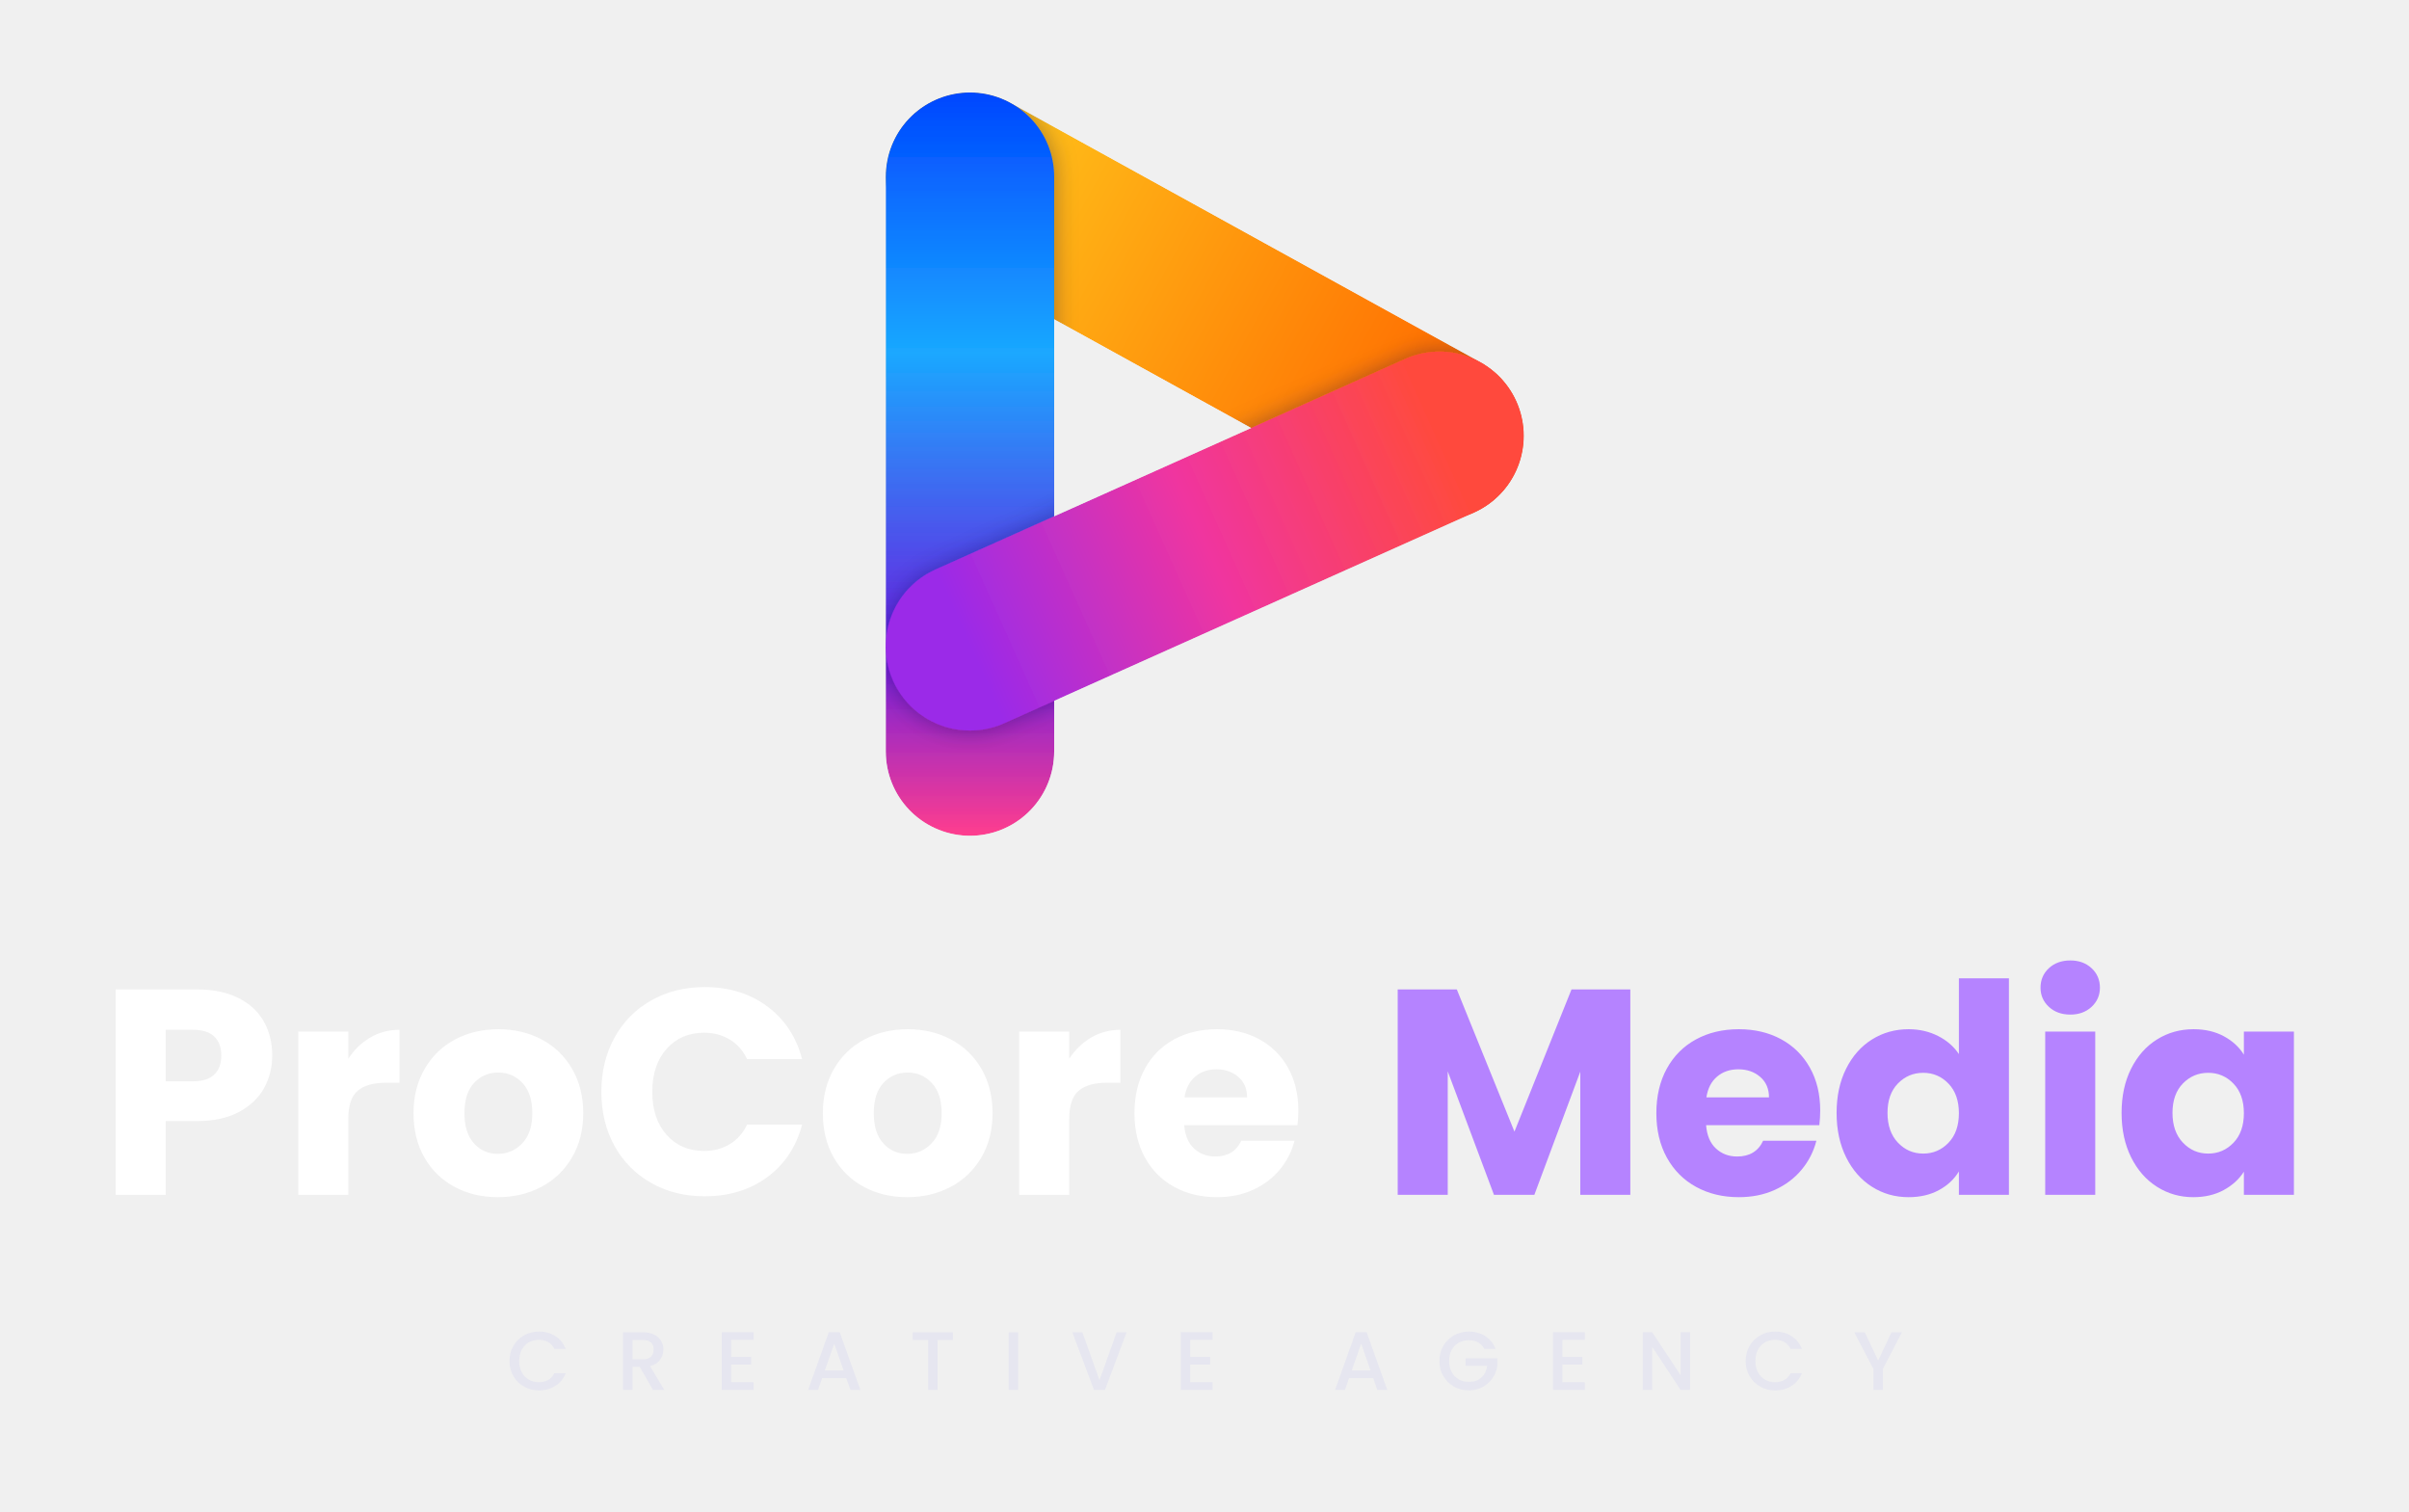
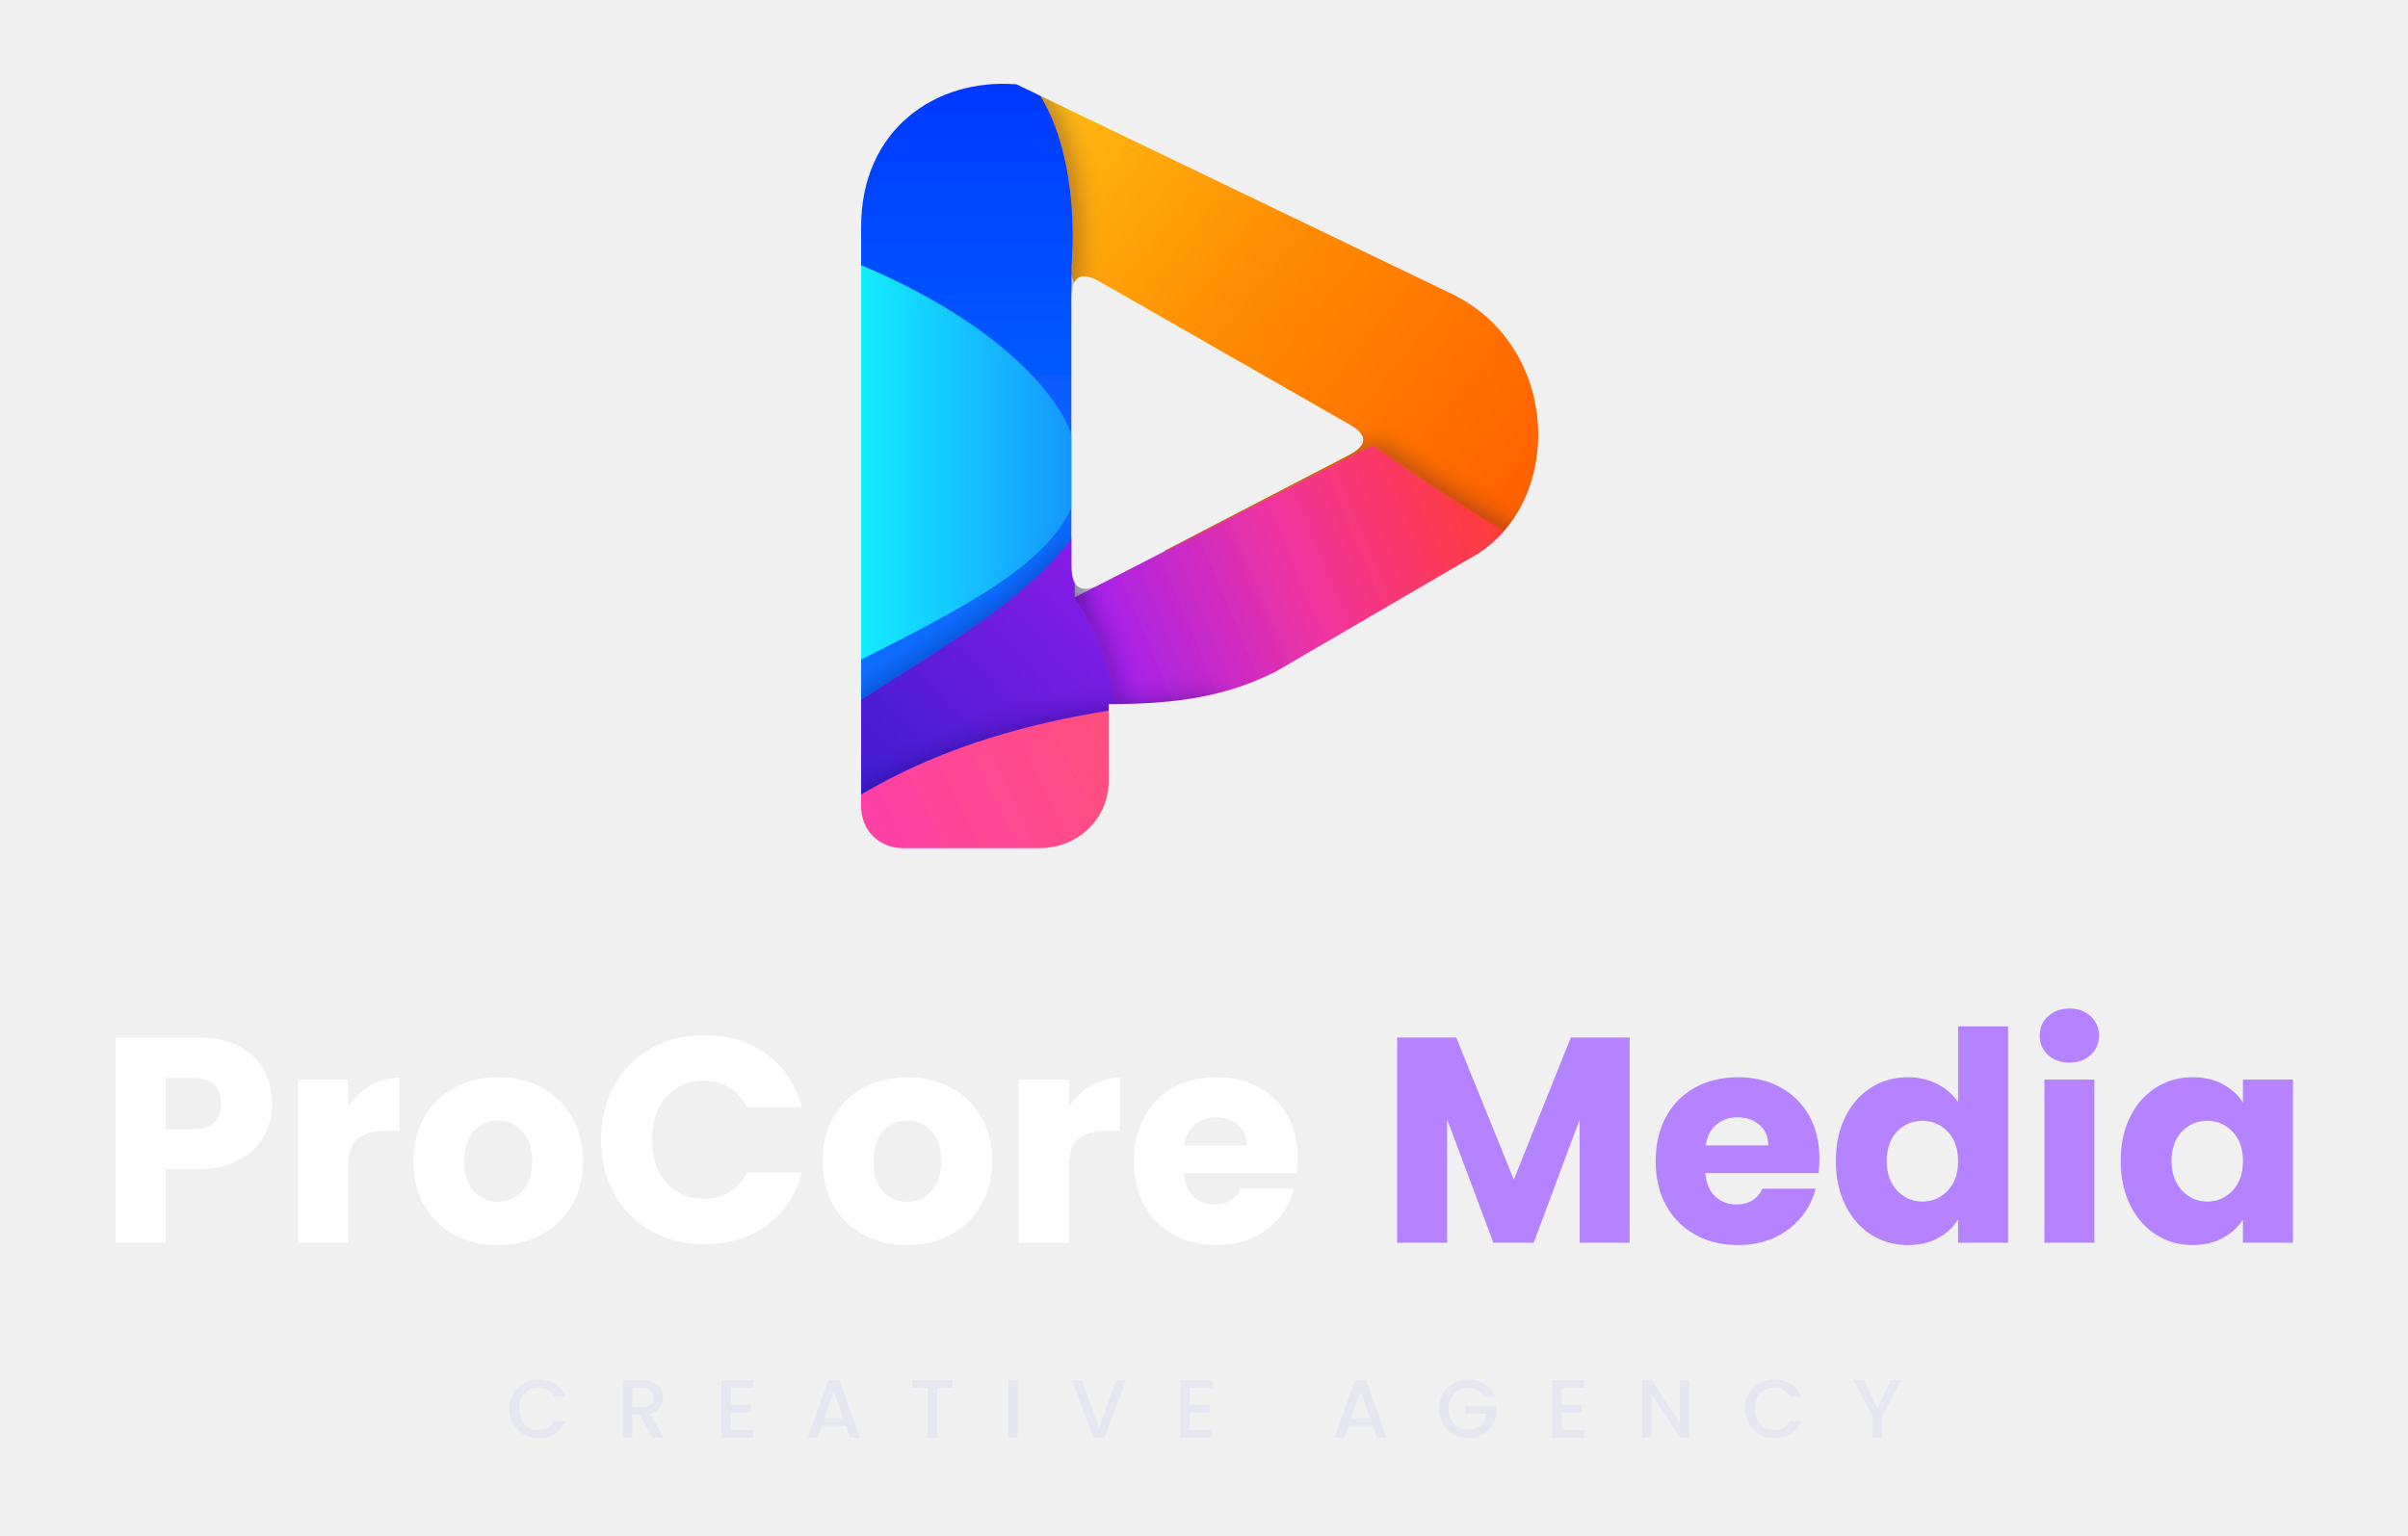
- <svg xmlns="http://www.w3.org/2000/svg" viewBox="0 0 988 620" width="988" height="620" role="img" aria-label="ProCore Media — Creative Agency">
+ <svg xmlns="http://www.w3.org/2000/svg" viewBox="0 0 988 630" width="988" height="630" role="img" aria-label="ProCore Media — Creative Agency">
  <defs>
-     <linearGradient id="dstem" gradientUnits="userSpaceOnUse" x1="0" y1="27" x2="0" y2="486">
-       <stop offset="0" stop-color="#0047FF" />
-       <stop offset=".35" stop-color="#1AA8FF" />
-       <stop offset=".75" stop-color="#6A1FE0" />
-       <stop offset="1" stop-color="#FF3D8E" />
+     <linearGradient id="dorange" gradientUnits="userSpaceOnUse" x1="120" y1="20" x2="460" y2="290">
+       <stop offset="0.00" stop-color="#FFC61A" />
+       <stop offset="0.50" stop-color="#FF8A00" />
+       <stop offset="1.00" stop-color="#FF5E00" />
    </linearGradient>
-     <linearGradient id="dtop" gradientUnits="userSpaceOnUse" x1="111" y1="79" x2="401" y2="239">
-       <stop offset="0" stop-color="#FFC21A" />
-       <stop offset="1" stop-color="#FF6A00" />
+     <linearGradient id="dred" gradientUnits="userSpaceOnUse" x1="450" y1="290" x2="200" y2="395">
+       <stop offset="0.00" stop-color="#FF3D2E" />
+       <stop offset="0.50" stop-color="#F2349E" />
+       <stop offset="1.00" stop-color="#A020F0" />
    </linearGradient>
-     <linearGradient id="dbot" gradientUnits="userSpaceOnUse" x1="401" y1="239" x2="111" y2="369">
-       <stop offset="0" stop-color="#FF4A3D" />
-       <stop offset=".5" stop-color="#F0359F" />
-       <stop offset="1" stop-color="#9B2BE8" />
+     <linearGradient id="dblue" gradientUnits="userSpaceOnUse" x1="0" y1="20" x2="0" y2="300">
+       <stop offset="0.00" stop-color="#0038FF" />
+       <stop offset="1.00" stop-color="#0A6CFF" />
+     </linearGradient>
+     <linearGradient id="dcyan" gradientUnits="userSpaceOnUse" x1="44" y1="0" x2="185" y2="0">
+       <stop offset="0.00" stop-color="#14ECFF" />
+       <stop offset="1.00" stop-color="#1590FF" />
+     </linearGradient>
+     <linearGradient id="dpurple" gradientUnits="userSpaceOnUse" x1="40" y1="470" x2="200" y2="320">
+       <stop offset="0.00" stop-color="#3A1CD0" />
+       <stop offset="1.00" stop-color="#8B1FE8" />
+     </linearGradient>
+     <linearGradient id="dpink" gradientUnits="userSpaceOnUse" x1="44" y1="494" x2="220" y2="410">
+       <stop offset="0.00" stop-color="#FF3FA8" />
+       <stop offset="1.00" stop-color="#FF5277" />
    </linearGradient>
    <filter id="dfold" filterUnits="userSpaceOnUse" x="0" y="0" width="512" height="512">
-       <feDropShadow dx="0" dy="0" stdDeviation="7" flood-color="#1A0A4A" flood-opacity=".35" />
+       <feDropShadow dx="2" dy="-1" stdDeviation="8" flood-color="#1A0A4A" flood-opacity=".38" />
    </filter>
    <mask id="dm" maskUnits="userSpaceOnUse" x="0" y="0" width="512" height="512">
-       <g stroke="#fff" stroke-width="104" stroke-linecap="round" stroke-linejoin="round" fill="none">
-         <path d="M111 79 L111 434" />
-         <path d="M111 79 L401 239" />
-         <path d="M401 239 L111 369" />
-       </g>
+       <path fill="#fff" fill-rule="evenodd" d="M44 110 C44 50 90 18 140 22 L410 152 C478 186 478 284 420 315 L300 385 C270 400 240 405 197 405 L197 452 C197 476 178 494 154 494 L70 494 C55 494 44 483 44 468 Z M174 154 Q174 134 191.4 143.9 L345.6 232.1 Q363 242 345.2 251.2 L191.8 330.8 Q174 340 174 320 Z" />
    </mask>
  </defs>
-   <g transform="translate(324.1 20) scale(0.6641)">
-     <g mask="url(#dm)">
-       <path d="M111 79 L401 239" stroke="url(#dtop)" stroke-width="104" stroke-linecap="round" fill="none" />
-       <path d="M111 79 L111 434" stroke="url(#dstem)" stroke-width="104" stroke-linecap="round" fill="none" filter="url(#dfold)" />
-       <path d="M401 239 L111 369" stroke="url(#dbot)" stroke-width="104" stroke-linecap="round" fill="none" filter="url(#dfold)" />
+   <g transform="translate(40.0 20.0) scale(1)">
+     <g transform="translate(284.1 0) scale(0.6641)">
+       <g mask="url(#dm)">
+         <path d="M0 0 L512 0 L512 512 L300 512 L174 140 Z" fill="url(#dorange)" />
+         <path d="M174 340 L360 245 C385 262 425 292 512 338 L512 512 L174 512 Z" fill="url(#dred)" filter="url(#dfold)" />
+         <path d="M0 0 L120 0 C165 15 178 80 174 134 L174 512 L0 512 Z" fill="url(#dblue)" filter="url(#dfold)" />
+         <path d="M0 118 C100 148 186 212 178 268 C172 320 92 352 0 400 Z" fill="url(#dcyan)" />
+         <path d="M0 432 C70 382 140 350 176 300 L176 340 C200 370 208 430 215 512 L0 512 Z" fill="url(#dpurple)" filter="url(#dfold)" />
+         <path d="M0 492 C60 442 140 410 262 402 L262 512 L0 512 Z" fill="url(#dpink)" filter="url(#dfold)" />
+       </g>
    </g>
+     <path transform="translate(0.0 490)" fill="#FFFFFF" d="M40.68 -30.24H27.96V0.0H7.44V-84.24H40.68Q50.76 -84.24 57.72 -80.76Q64.68 -77.28 68.16 -71.16Q71.64 -65.04 71.64 -57.12Q71.64 -49.8 68.28 -43.74Q64.92 -37.68 57.96 -33.96Q51.0 -30.24 40.68 -30.24ZM50.76 -57.12Q50.76 -62.16 47.88 -64.92Q45.0 -67.68 39.12 -67.68H27.96V-46.56H39.12Q45.0 -46.56 47.88 -49.32Q50.76 -52.08 50.76 -57.12Z M123.84 -67.68V-45.96H118.2Q110.52 -45.96 106.68 -42.66Q102.84 -39.36 102.84 -31.08V0.0H82.32V-66.96H102.84V-55.8Q106.44 -61.32 111.84 -64.5Q117.24 -67.68 123.84 -67.68Z M129.6 -33.48Q129.6 -43.8 134.16 -51.66Q138.72 -59.52 146.64 -63.72Q154.56 -67.92 164.4 -67.92Q174.24 -67.92 182.16 -63.72Q190.08 -59.52 194.64 -51.66Q199.2 -43.8 199.2 -33.48Q199.2 -23.16 194.58 -15.3Q189.96 -7.44 181.98 -3.24Q174.0 0.96 164.16 0.96Q154.32 0.96 146.46 -3.24Q138.6 -7.44 134.1 -15.24Q129.6 -23.04 129.6 -33.48ZM178.32 -33.48Q178.32 -41.52 174.3 -45.84Q170.28 -50.16 164.4 -50.16Q158.4 -50.16 154.44 -45.9Q150.48 -41.64 150.48 -33.48Q150.48 -25.44 154.38 -21.12Q158.28 -16.8 164.16 -16.8Q170.04 -16.8 174.18 -21.12Q178.32 -25.44 178.32 -33.48Z M249.0 -85.2Q264.0 -85.2 274.68 -77.28Q285.36 -69.36 288.96 -55.68H266.4Q263.88 -60.96 259.26 -63.72Q254.64 -66.48 248.76 -66.48Q239.28 -66.48 233.4 -59.88Q227.52 -53.28 227.52 -42.24Q227.52 -31.2 233.4 -24.6Q239.28 -18.0 248.76 -18.0Q254.64 -18.0 259.26 -20.76Q263.88 -23.52 266.4 -28.8H288.96Q285.36 -15.12 274.68 -7.26Q264.0 0.6 249.0 0.6Q236.76 0.6 227.1 -4.86Q217.44 -10.32 212.04 -20.04Q206.64 -29.76 206.64 -42.24Q206.64 -54.72 212.04 -64.5Q217.44 -74.28 227.1 -79.74Q236.76 -85.2 249.0 -85.2Z M297.48 -33.48Q297.48 -43.8 302.04 -51.66Q306.6 -59.52 314.52 -63.72Q322.44 -67.92 332.28 -67.92Q342.12 -67.92 350.04 -63.72Q357.96 -59.52 362.52 -51.66Q367.08 -43.8 367.08 -33.48Q367.08 -23.16 362.46 -15.3Q357.84 -7.44 349.86 -3.24Q341.88 0.96 332.04 0.96Q322.2 0.96 314.34 -3.24Q306.48 -7.44 301.98 -15.24Q297.48 -23.04 297.48 -33.48ZM346.2 -33.48Q346.2 -41.52 342.18 -45.84Q338.16 -50.16 332.28 -50.16Q326.28 -50.16 322.32 -45.9Q318.36 -41.64 318.36 -33.48Q318.36 -25.44 322.26 -21.12Q326.16 -16.8 332.04 -16.8Q337.92 -16.8 342.06 -21.12Q346.2 -25.44 346.2 -33.48Z M419.52 -67.68V-45.96H413.88Q406.2 -45.96 402.36 -42.66Q398.52 -39.36 398.52 -31.08V0.0H378.0V-66.96H398.52V-55.8Q402.12 -61.32 407.52 -64.5Q412.92 -67.68 419.52 -67.68Z M492.12 -28.56H445.68Q446.16 -22.32 449.7 -19.02Q453.24 -15.72 458.4 -15.72Q466.08 -15.72 469.08 -22.2H490.92Q489.24 -15.6 484.86 -10.32Q480.48 -5.04 473.88 -2.04Q467.28 0.96 459.12 0.96Q449.28 0.96 441.6 -3.24Q433.92 -7.44 429.6 -15.24Q425.28 -23.04 425.28 -33.48Q425.28 -43.92 429.54 -51.72Q433.8 -59.52 441.48 -63.72Q449.16 -67.92 459.12 -67.92Q468.84 -67.92 476.4 -63.84Q483.96 -59.76 488.22 -52.2Q492.48 -44.64 492.48 -34.56Q492.48 -31.68 492.12 -28.56ZM471.48 -39.96Q471.48 -45.24 467.88 -48.36Q464.28 -51.48 458.88 -51.48Q453.72 -51.48 450.18 -48.48Q446.64 -45.48 445.8 -39.96Z" />
+     <path transform="translate(525.8 490)" fill="#B583FF" d="M102.84 -84.24V0.0H82.32V-50.52L63.48 0.0H46.92L27.96 -50.64V0.0H7.44V-84.24H31.68L55.32 -25.92L78.72 -84.24Z M180.36 -28.56H133.92Q134.4 -22.32 137.94 -19.02Q141.48 -15.72 146.64 -15.72Q154.32 -15.72 157.32 -22.2H179.16Q177.48 -15.6 173.1 -10.32Q168.72 -5.04 162.12 -2.04Q155.52 0.96 147.36 0.96Q137.52 0.96 129.84 -3.24Q122.16 -7.44 117.84 -15.24Q113.52 -23.04 113.52 -33.48Q113.52 -43.92 117.78 -51.72Q122.04 -59.52 129.72 -63.72Q137.4 -67.92 147.36 -67.92Q157.08 -67.92 164.64 -63.84Q172.2 -59.76 176.46 -52.2Q180.72 -44.64 180.72 -34.56Q180.72 -31.68 180.36 -28.56ZM159.72 -39.96Q159.72 -45.24 156.12 -48.36Q152.52 -51.48 147.12 -51.48Q141.96 -51.48 138.42 -48.48Q134.88 -45.48 134.04 -39.96Z M216.96 -67.92Q223.56 -67.92 229.02 -65.16Q234.48 -62.4 237.6 -57.72V-88.8H258.12V0.0H237.6V-9.6Q234.72 -4.8 229.38 -1.92Q224.04 0.96 216.96 0.96Q208.68 0.96 201.96 -3.3Q195.24 -7.56 191.34 -15.42Q187.44 -23.28 187.44 -33.6Q187.44 -43.92 191.34 -51.72Q195.24 -59.52 201.96 -63.72Q208.68 -67.92 216.96 -67.92ZM222.96 -50.04Q216.84 -50.04 212.58 -45.66Q208.32 -41.28 208.32 -33.6Q208.32 -25.92 212.58 -21.42Q216.84 -16.92 222.96 -16.92Q229.08 -16.92 233.34 -21.36Q237.6 -25.8 237.6 -33.48Q237.6 -41.16 233.34 -45.6Q229.08 -50.04 222.96 -50.04Z M271.08 -84.96Q271.08 -89.76 274.5 -92.94Q277.92 -96.12 283.32 -96.12Q288.6 -96.12 292.02 -92.94Q295.44 -89.76 295.44 -84.96Q295.44 -80.28 292.02 -77.1Q288.6 -73.92 283.32 -73.92Q277.92 -73.92 274.5 -77.1Q271.08 -80.28 271.08 -84.96ZM293.52 -66.96V0.0H273.0V-66.96Z M333.84 -67.92Q340.92 -67.92 346.26 -65.04Q351.6 -62.16 354.48 -57.48V-66.96H375.0V0.0H354.48V-9.48Q351.48 -4.8 346.14 -1.92Q340.8 0.96 333.72 0.96Q325.56 0.96 318.84 -3.3Q312.12 -7.56 308.22 -15.42Q304.32 -23.28 304.32 -33.6Q304.32 -43.92 308.22 -51.72Q312.12 -59.52 318.84 -63.72Q325.56 -67.92 333.84 -67.92ZM339.84 -50.04Q333.72 -50.04 329.46 -45.66Q325.2 -41.28 325.2 -33.6Q325.2 -25.92 329.46 -21.42Q333.72 -16.92 339.84 -16.92Q345.96 -16.92 350.22 -21.36Q354.48 -25.8 354.48 -33.48Q354.48 -41.16 350.22 -45.6Q345.96 -50.04 339.84 -50.04Z" />
+     <path transform="translate(167.7 570)" fill="#E6E6F0" d="M13.328 -23.936Q17.102 -23.936 20.043 -22.083Q22.984 -20.23 24.31 -16.83H19.652Q18.734 -18.7 17.102 -19.618Q15.47 -20.536 13.328 -20.536Q10.982 -20.536 9.146 -19.482Q7.31 -18.428 6.273 -16.456Q5.236 -14.484 5.236 -11.866Q5.236 -9.248 6.273 -7.276Q7.31 -5.304 9.146 -4.233Q10.982 -3.162 13.328 -3.162Q15.47 -3.162 17.102 -4.08Q18.734 -4.998 19.652 -6.868H24.31Q22.984 -3.468 20.043 -1.632Q17.102 0.204 13.328 0.204Q9.996 0.204 7.242 -1.343Q4.488 -2.89 2.873 -5.644Q1.258 -8.398 1.258 -11.866Q1.258 -15.334 2.873 -18.088Q4.488 -20.842 7.259 -22.389Q10.03 -23.936 13.328 -23.936Z M60.106 0.0 54.666 -9.452H51.708V0.0H47.832V-23.63H55.992Q58.712 -23.63 60.599 -22.678Q62.486 -21.726 63.421 -20.128Q64.356 -18.53 64.356 -16.558Q64.356 -14.246 63.013 -12.359Q61.67 -10.472 58.882 -9.792L64.73 0.0ZM51.708 -12.546H55.992Q58.168 -12.546 59.273 -13.634Q60.378 -14.722 60.378 -16.558Q60.378 -18.394 59.29 -19.431Q58.202 -20.468 55.992 -20.468H51.708Z M92.196 -20.502V-13.566H100.356V-10.404H92.196V-3.162H101.376V0.0H88.32V-23.664H101.376V-20.502Z M139.382 -4.828H129.488L127.788 0.0H123.742L132.208 -23.664H136.696L145.162 0.0H141.082ZM138.294 -7.99 134.452 -18.972 130.576 -7.99Z M183.1 -23.63V-20.468H176.81V0.0H172.934V-20.468H166.61V-23.63Z M209.886 -23.63V0.0H206.01V-23.63Z M254.352 -23.63 245.478 0.0H240.99L232.082 -23.63H236.23L243.234 -3.978L250.272 -23.63Z M280.458 -20.502V-13.566H288.618V-10.404H280.458V-3.162H289.638V0.0H276.582V-23.664H289.638V-20.502Z M355.484 -4.828H345.59L343.89 0.0H339.844L348.31 -23.664H352.798L361.264 0.0H357.184ZM354.396 -7.99 350.554 -18.972 346.678 -7.99Z M401.038 -16.83Q400.12 -18.598 398.488 -19.499Q396.856 -20.4 394.714 -20.4Q392.368 -20.4 390.532 -19.346Q388.696 -18.292 387.659 -16.354Q386.622 -14.416 386.622 -11.866Q386.622 -9.316 387.659 -7.361Q388.696 -5.406 390.532 -4.352Q392.368 -3.298 394.714 -3.298Q397.876 -3.298 399.848 -5.066Q401.82 -6.834 402.262 -9.86H393.388V-12.954H406.41V-9.928Q406.036 -7.174 404.455 -4.862Q402.874 -2.55 400.341 -1.173Q397.808 0.204 394.714 0.204Q391.382 0.204 388.628 -1.343Q385.874 -2.89 384.259 -5.644Q382.644 -8.398 382.644 -11.866Q382.644 -15.334 384.259 -18.088Q385.874 -20.842 388.645 -22.389Q391.416 -23.936 394.714 -23.936Q398.488 -23.936 401.429 -22.083Q404.37 -20.23 405.696 -16.83Z M433.094 -20.502V-13.566H441.254V-10.404H433.094V-3.162H442.274V0.0H429.218V-23.664H442.274V-20.502Z M485.448 0.0H481.572L469.91 -17.646V0.0H466.034V-23.664H469.91L481.572 -6.052V-23.664H485.448Z M520.326 -23.936Q524.1 -23.936 527.041 -22.083Q529.982 -20.23 531.308 -16.83H526.65Q525.732 -18.7 524.1 -19.618Q522.468 -20.536 520.326 -20.536Q517.98 -20.536 516.144 -19.482Q514.308 -18.428 513.271 -16.456Q512.234 -14.484 512.234 -11.866Q512.234 -9.248 513.271 -7.276Q514.308 -5.304 516.144 -4.233Q517.98 -3.162 520.326 -3.162Q522.468 -3.162 524.1 -4.08Q525.732 -4.998 526.65 -6.868H531.308Q529.982 -3.468 527.041 -1.632Q524.1 0.204 520.326 0.204Q516.994 0.204 514.24 -1.343Q511.486 -2.89 509.871 -5.644Q508.256 -8.398 508.256 -11.866Q508.256 -15.334 509.871 -18.088Q511.486 -20.842 514.257 -22.389Q517.028 -23.936 520.326 -23.936Z M572.34 -23.63 564.52 -8.568V0.0H560.644V-8.568L552.79 -23.63H557.108L562.582 -12.036L568.056 -23.63Z" />
  </g>
-   <path transform="translate(40.0 490)" fill="#FFFFFF" d="M40.68 -30.24H27.96V0.0H7.44V-84.24H40.68Q50.76 -84.24 57.72 -80.76Q64.68 -77.28 68.16 -71.16Q71.64 -65.04 71.64 -57.12Q71.64 -49.8 68.28 -43.74Q64.92 -37.68 57.96 -33.96Q51.0 -30.24 40.68 -30.24ZM50.76 -57.12Q50.76 -62.16 47.88 -64.92Q45.0 -67.68 39.12 -67.68H27.96V-46.56H39.12Q45.0 -46.56 47.88 -49.32Q50.76 -52.08 50.76 -57.12Z M123.84 -67.68V-45.96H118.2Q110.52 -45.96 106.68 -42.66Q102.84 -39.36 102.84 -31.08V0.0H82.32V-66.96H102.84V-55.8Q106.44 -61.32 111.84 -64.5Q117.24 -67.68 123.84 -67.68Z M129.6 -33.48Q129.6 -43.8 134.16 -51.66Q138.72 -59.52 146.64 -63.72Q154.56 -67.92 164.4 -67.92Q174.24 -67.92 182.16 -63.72Q190.08 -59.52 194.64 -51.66Q199.2 -43.8 199.2 -33.48Q199.2 -23.16 194.58 -15.3Q189.96 -7.44 181.98 -3.24Q174.0 0.96 164.16 0.96Q154.32 0.96 146.46 -3.24Q138.6 -7.44 134.1 -15.24Q129.6 -23.04 129.6 -33.48ZM178.32 -33.48Q178.32 -41.52 174.3 -45.84Q170.28 -50.16 164.4 -50.16Q158.4 -50.16 154.44 -45.9Q150.48 -41.64 150.48 -33.48Q150.48 -25.44 154.38 -21.12Q158.28 -16.8 164.16 -16.8Q170.04 -16.8 174.18 -21.12Q178.32 -25.44 178.32 -33.48Z M249.0 -85.2Q264.0 -85.2 274.68 -77.28Q285.36 -69.36 288.96 -55.68H266.4Q263.88 -60.96 259.26 -63.72Q254.64 -66.48 248.76 -66.48Q239.28 -66.48 233.4 -59.88Q227.52 -53.28 227.52 -42.24Q227.52 -31.2 233.4 -24.6Q239.28 -18.0 248.76 -18.0Q254.64 -18.0 259.26 -20.76Q263.88 -23.52 266.4 -28.8H288.96Q285.36 -15.12 274.68 -7.26Q264.0 0.6 249.0 0.6Q236.76 0.6 227.1 -4.86Q217.44 -10.32 212.04 -20.04Q206.64 -29.76 206.64 -42.24Q206.64 -54.72 212.04 -64.5Q217.44 -74.28 227.1 -79.74Q236.76 -85.2 249.0 -85.2Z M297.48 -33.48Q297.48 -43.8 302.04 -51.66Q306.6 -59.52 314.52 -63.72Q322.44 -67.92 332.28 -67.92Q342.12 -67.92 350.04 -63.72Q357.96 -59.52 362.52 -51.66Q367.08 -43.8 367.08 -33.48Q367.08 -23.16 362.46 -15.3Q357.84 -7.44 349.86 -3.24Q341.88 0.96 332.04 0.96Q322.2 0.96 314.34 -3.24Q306.48 -7.44 301.98 -15.24Q297.48 -23.04 297.48 -33.48ZM346.2 -33.48Q346.2 -41.52 342.18 -45.84Q338.16 -50.16 332.28 -50.16Q326.28 -50.16 322.32 -45.9Q318.36 -41.64 318.36 -33.48Q318.36 -25.44 322.26 -21.12Q326.16 -16.8 332.04 -16.8Q337.92 -16.8 342.06 -21.12Q346.2 -25.44 346.2 -33.48Z M419.52 -67.68V-45.96H413.88Q406.2 -45.96 402.36 -42.66Q398.52 -39.36 398.52 -31.08V0.0H378.0V-66.96H398.52V-55.8Q402.12 -61.32 407.52 -64.5Q412.92 -67.68 419.52 -67.68Z M492.12 -28.56H445.68Q446.16 -22.32 449.7 -19.02Q453.24 -15.72 458.4 -15.72Q466.08 -15.72 469.08 -22.2H490.92Q489.24 -15.6 484.86 -10.32Q480.48 -5.04 473.88 -2.04Q467.28 0.96 459.12 0.96Q449.28 0.96 441.6 -3.24Q433.92 -7.44 429.6 -15.24Q425.28 -23.04 425.28 -33.48Q425.28 -43.92 429.54 -51.72Q433.8 -59.52 441.48 -63.72Q449.16 -67.92 459.12 -67.92Q468.84 -67.92 476.4 -63.84Q483.96 -59.76 488.22 -52.2Q492.48 -44.64 492.48 -34.56Q492.48 -31.68 492.12 -28.56ZM471.48 -39.96Q471.48 -45.24 467.88 -48.36Q464.28 -51.48 458.88 -51.48Q453.72 -51.48 450.18 -48.48Q446.64 -45.48 445.8 -39.96Z" />
-   <path transform="translate(565.8 490)" fill="#B583FF" d="M102.84 -84.24V0.0H82.32V-50.52L63.48 0.0H46.92L27.96 -50.64V0.0H7.44V-84.24H31.68L55.32 -25.92L78.72 -84.24Z M180.36 -28.56H133.92Q134.4 -22.32 137.94 -19.02Q141.48 -15.72 146.64 -15.72Q154.32 -15.72 157.32 -22.2H179.16Q177.48 -15.6 173.1 -10.32Q168.72 -5.04 162.12 -2.04Q155.52 0.96 147.36 0.96Q137.52 0.96 129.84 -3.24Q122.16 -7.44 117.84 -15.24Q113.52 -23.04 113.52 -33.48Q113.52 -43.92 117.78 -51.72Q122.04 -59.52 129.72 -63.72Q137.4 -67.92 147.36 -67.92Q157.08 -67.92 164.64 -63.84Q172.2 -59.76 176.46 -52.2Q180.72 -44.64 180.72 -34.56Q180.72 -31.68 180.36 -28.56ZM159.72 -39.96Q159.72 -45.24 156.12 -48.36Q152.52 -51.48 147.12 -51.48Q141.96 -51.48 138.42 -48.48Q134.88 -45.48 134.04 -39.96Z M216.96 -67.92Q223.56 -67.92 229.02 -65.16Q234.48 -62.4 237.6 -57.72V-88.8H258.12V0.0H237.6V-9.6Q234.72 -4.8 229.38 -1.92Q224.04 0.96 216.96 0.96Q208.68 0.96 201.96 -3.3Q195.24 -7.56 191.34 -15.42Q187.44 -23.28 187.44 -33.6Q187.44 -43.92 191.34 -51.72Q195.24 -59.52 201.96 -63.72Q208.68 -67.92 216.96 -67.92ZM222.96 -50.04Q216.84 -50.04 212.58 -45.66Q208.32 -41.28 208.32 -33.6Q208.32 -25.92 212.58 -21.42Q216.84 -16.92 222.96 -16.92Q229.08 -16.92 233.34 -21.36Q237.6 -25.8 237.6 -33.48Q237.6 -41.16 233.34 -45.6Q229.08 -50.04 222.96 -50.04Z M271.08 -84.96Q271.08 -89.76 274.5 -92.94Q277.92 -96.12 283.32 -96.12Q288.6 -96.12 292.02 -92.94Q295.44 -89.76 295.44 -84.96Q295.44 -80.28 292.02 -77.1Q288.6 -73.92 283.32 -73.92Q277.92 -73.92 274.5 -77.1Q271.08 -80.28 271.08 -84.96ZM293.52 -66.96V0.0H273.0V-66.96Z M333.84 -67.92Q340.92 -67.92 346.26 -65.04Q351.6 -62.16 354.48 -57.48V-66.96H375.0V0.0H354.48V-9.48Q351.48 -4.8 346.14 -1.92Q340.8 0.96 333.72 0.96Q325.56 0.96 318.84 -3.3Q312.12 -7.56 308.22 -15.42Q304.32 -23.28 304.32 -33.6Q304.32 -43.92 308.22 -51.72Q312.12 -59.52 318.84 -63.72Q325.56 -67.92 333.84 -67.92ZM339.84 -50.04Q333.72 -50.04 329.46 -45.66Q325.2 -41.28 325.2 -33.6Q325.2 -25.92 329.46 -21.42Q333.72 -16.92 339.84 -16.92Q345.96 -16.92 350.22 -21.36Q354.48 -25.8 354.48 -33.48Q354.48 -41.16 350.22 -45.6Q345.96 -50.04 339.84 -50.04Z" />
-   <path transform="translate(207.7 570)" fill="#E6E6F0" d="M13.328 -23.936Q17.102 -23.936 20.043 -22.083Q22.984 -20.23 24.31 -16.83H19.652Q18.734 -18.7 17.102 -19.618Q15.47 -20.536 13.328 -20.536Q10.982 -20.536 9.146 -19.482Q7.31 -18.428 6.273 -16.456Q5.236 -14.484 5.236 -11.866Q5.236 -9.248 6.273 -7.276Q7.31 -5.304 9.146 -4.233Q10.982 -3.162 13.328 -3.162Q15.47 -3.162 17.102 -4.08Q18.734 -4.998 19.652 -6.868H24.31Q22.984 -3.468 20.043 -1.632Q17.102 0.204 13.328 0.204Q9.996 0.204 7.242 -1.343Q4.488 -2.89 2.873 -5.644Q1.258 -8.398 1.258 -11.866Q1.258 -15.334 2.873 -18.088Q4.488 -20.842 7.259 -22.389Q10.03 -23.936 13.328 -23.936Z M60.106 0.0 54.666 -9.452H51.708V0.0H47.832V-23.63H55.992Q58.712 -23.63 60.599 -22.678Q62.486 -21.726 63.421 -20.128Q64.356 -18.53 64.356 -16.558Q64.356 -14.246 63.013 -12.359Q61.67 -10.472 58.882 -9.792L64.73 0.0ZM51.708 -12.546H55.992Q58.168 -12.546 59.273 -13.634Q60.378 -14.722 60.378 -16.558Q60.378 -18.394 59.29 -19.431Q58.202 -20.468 55.992 -20.468H51.708Z M92.196 -20.502V-13.566H100.356V-10.404H92.196V-3.162H101.376V0.0H88.32V-23.664H101.376V-20.502Z M139.382 -4.828H129.488L127.788 0.0H123.742L132.208 -23.664H136.696L145.162 0.0H141.082ZM138.294 -7.99 134.452 -18.972 130.576 -7.99Z M183.1 -23.63V-20.468H176.81V0.0H172.934V-20.468H166.61V-23.63Z M209.886 -23.63V0.0H206.01V-23.63Z M254.352 -23.63 245.478 0.0H240.99L232.082 -23.63H236.23L243.234 -3.978L250.272 -23.63Z M280.458 -20.502V-13.566H288.618V-10.404H280.458V-3.162H289.638V0.0H276.582V-23.664H289.638V-20.502Z M355.484 -4.828H345.59L343.89 0.0H339.844L348.31 -23.664H352.798L361.264 0.0H357.184ZM354.396 -7.99 350.554 -18.972 346.678 -7.99Z M401.038 -16.83Q400.12 -18.598 398.488 -19.499Q396.856 -20.4 394.714 -20.4Q392.368 -20.4 390.532 -19.346Q388.696 -18.292 387.659 -16.354Q386.622 -14.416 386.622 -11.866Q386.622 -9.316 387.659 -7.361Q388.696 -5.406 390.532 -4.352Q392.368 -3.298 394.714 -3.298Q397.876 -3.298 399.848 -5.066Q401.82 -6.834 402.262 -9.86H393.388V-12.954H406.41V-9.928Q406.036 -7.174 404.455 -4.862Q402.874 -2.55 400.341 -1.173Q397.808 0.204 394.714 0.204Q391.382 0.204 388.628 -1.343Q385.874 -2.89 384.259 -5.644Q382.644 -8.398 382.644 -11.866Q382.644 -15.334 384.259 -18.088Q385.874 -20.842 388.645 -22.389Q391.416 -23.936 394.714 -23.936Q398.488 -23.936 401.429 -22.083Q404.37 -20.23 405.696 -16.83Z M433.094 -20.502V-13.566H441.254V-10.404H433.094V-3.162H442.274V0.0H429.218V-23.664H442.274V-20.502Z M485.448 0.0H481.572L469.91 -17.646V0.0H466.034V-23.664H469.91L481.572 -6.052V-23.664H485.448Z M520.326 -23.936Q524.1 -23.936 527.041 -22.083Q529.982 -20.23 531.308 -16.83H526.65Q525.732 -18.7 524.1 -19.618Q522.468 -20.536 520.326 -20.536Q517.98 -20.536 516.144 -19.482Q514.308 -18.428 513.271 -16.456Q512.234 -14.484 512.234 -11.866Q512.234 -9.248 513.271 -7.276Q514.308 -5.304 516.144 -4.233Q517.98 -3.162 520.326 -3.162Q522.468 -3.162 524.1 -4.08Q525.732 -4.998 526.65 -6.868H531.308Q529.982 -3.468 527.041 -1.632Q524.1 0.204 520.326 0.204Q516.994 0.204 514.24 -1.343Q511.486 -2.89 509.871 -5.644Q508.256 -8.398 508.256 -11.866Q508.256 -15.334 509.871 -18.088Q511.486 -20.842 514.257 -22.389Q517.028 -23.936 520.326 -23.936Z M572.34 -23.63 564.52 -8.568V0.0H560.644V-8.568L552.79 -23.63H557.108L562.582 -12.036L568.056 -23.63Z" />
</svg>
